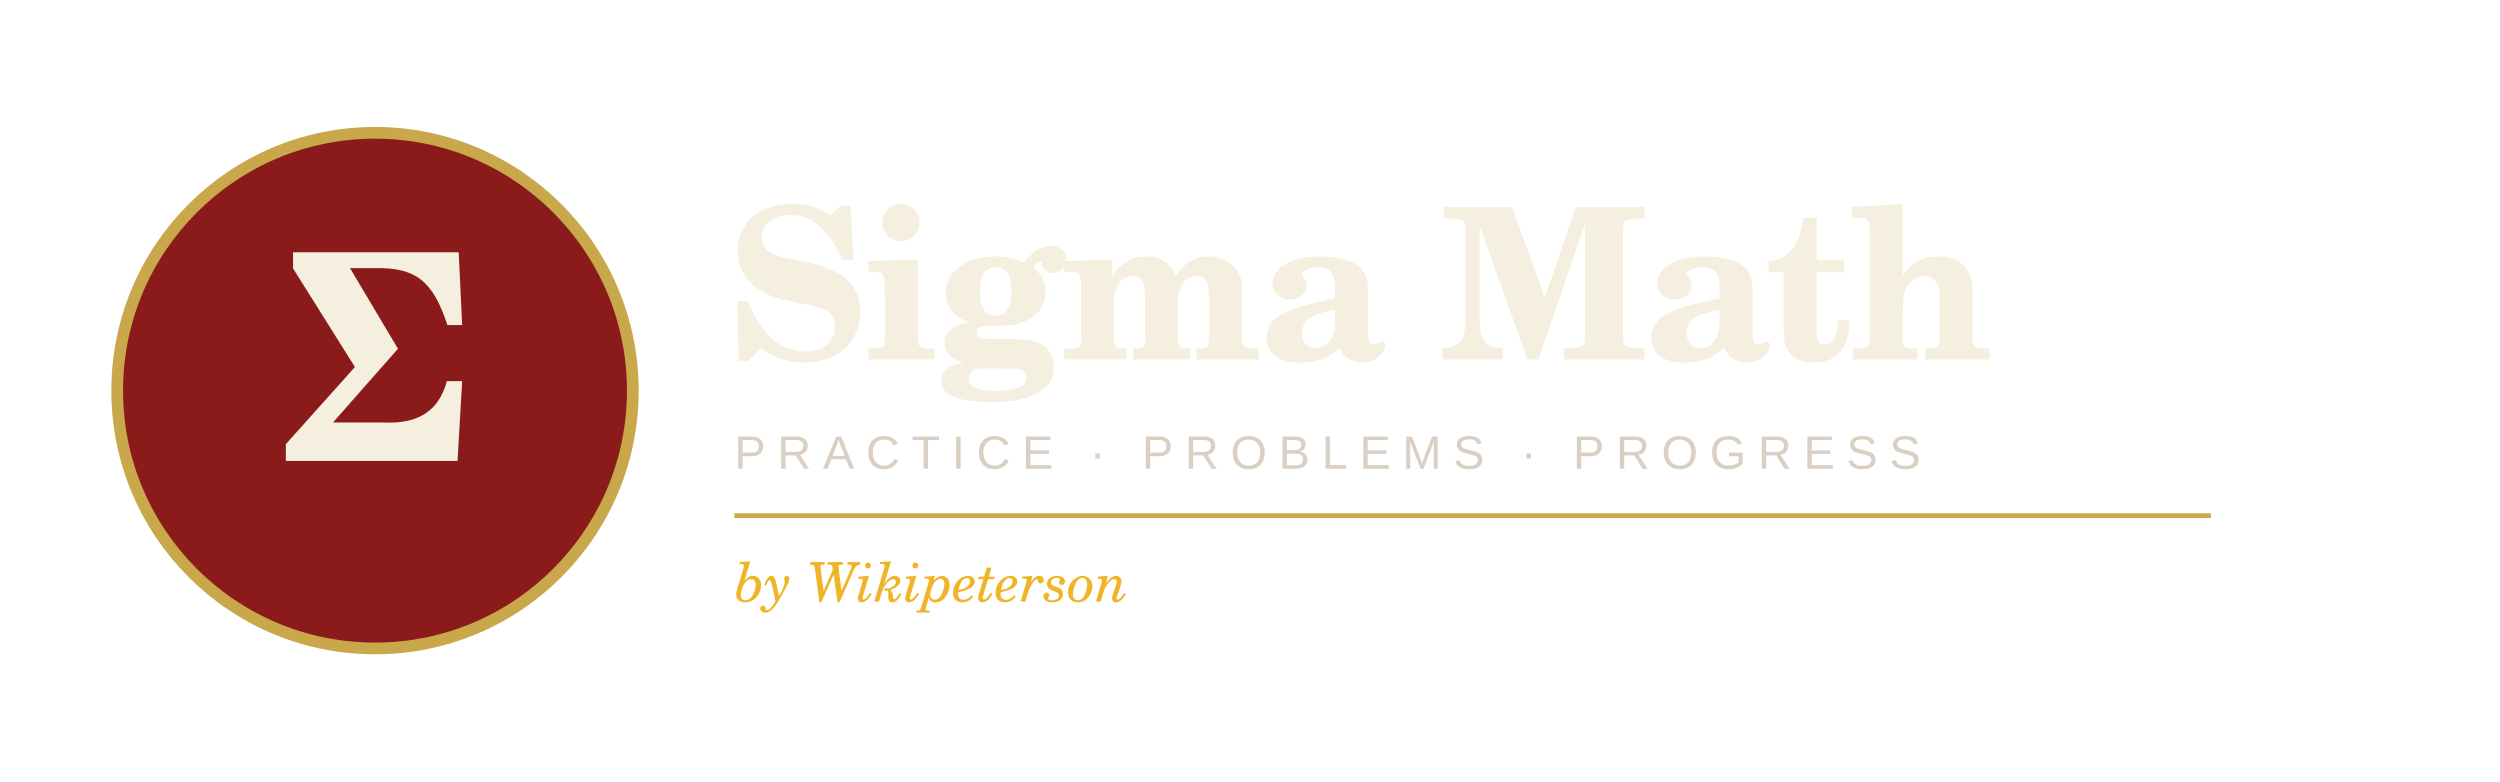
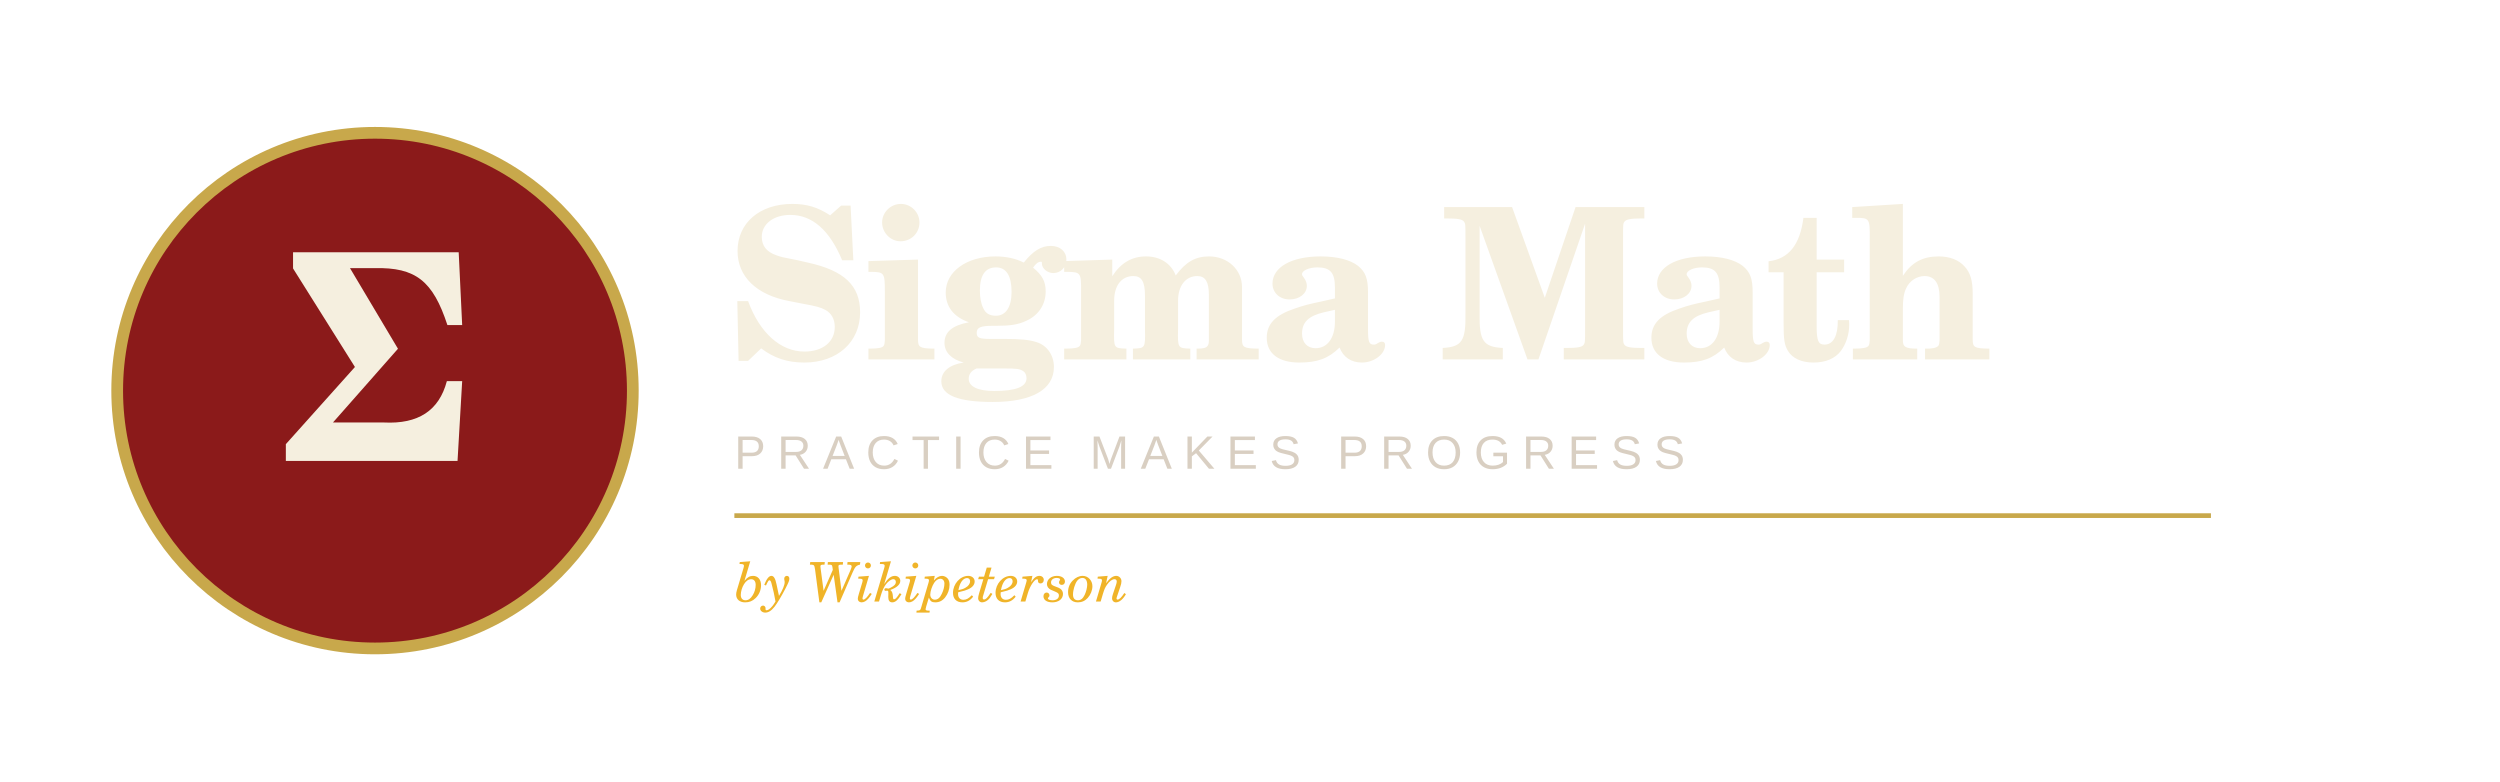
<svg xmlns="http://www.w3.org/2000/svg" width="640" height="200" viewBox="0 0 640 200" role="img" aria-labelledby="title desc">
  <defs>
    <style>
      .serif { font-family: "Century Schoolbook", "Century Schoolbook L", "New Century Schoolbook", "TeX Gyre Schola", Georgia, serif; }
    </style>
  </defs>
  <circle cx="96" cy="100" r="66" fill="#8B1A1A" />
  <circle cx="96" cy="100" r="66" fill="none" stroke="#C8A84B" stroke-width="3" />
  <text x="96" y="118" text-anchor="middle" class="serif" font-size="74" font-weight="700" fill="#F5EFDF">Σ</text>
  <text x="186" y="92" class="serif" font-size="54" font-weight="700" fill="#F5EFDF" letter-spacing="-1">Sigma Math</text>
-   <text x="188" y="120" font-family="'Helvetica Neue', Arial, sans-serif" font-size="12" fill="#D9CFC2" letter-spacing="3">PRACTICE · PROBLEMS · PROGRESS</text>
+   <text x="188" y="120" font-family="'Helvetica Neue', Arial, sans-serif" font-size="12" fill="#D9CFC2" letter-spacing="3">PRACTICE MAKES PROGRESS</text>
  <line x1="188" y1="132" x2="566" y2="132" stroke="#C8A84B" stroke-width="1.2" />
  <text x="188" y="154" class="serif" font-size="14" font-style="italic" fill="#F0B429">by Wikipeterson</text>
</svg>
